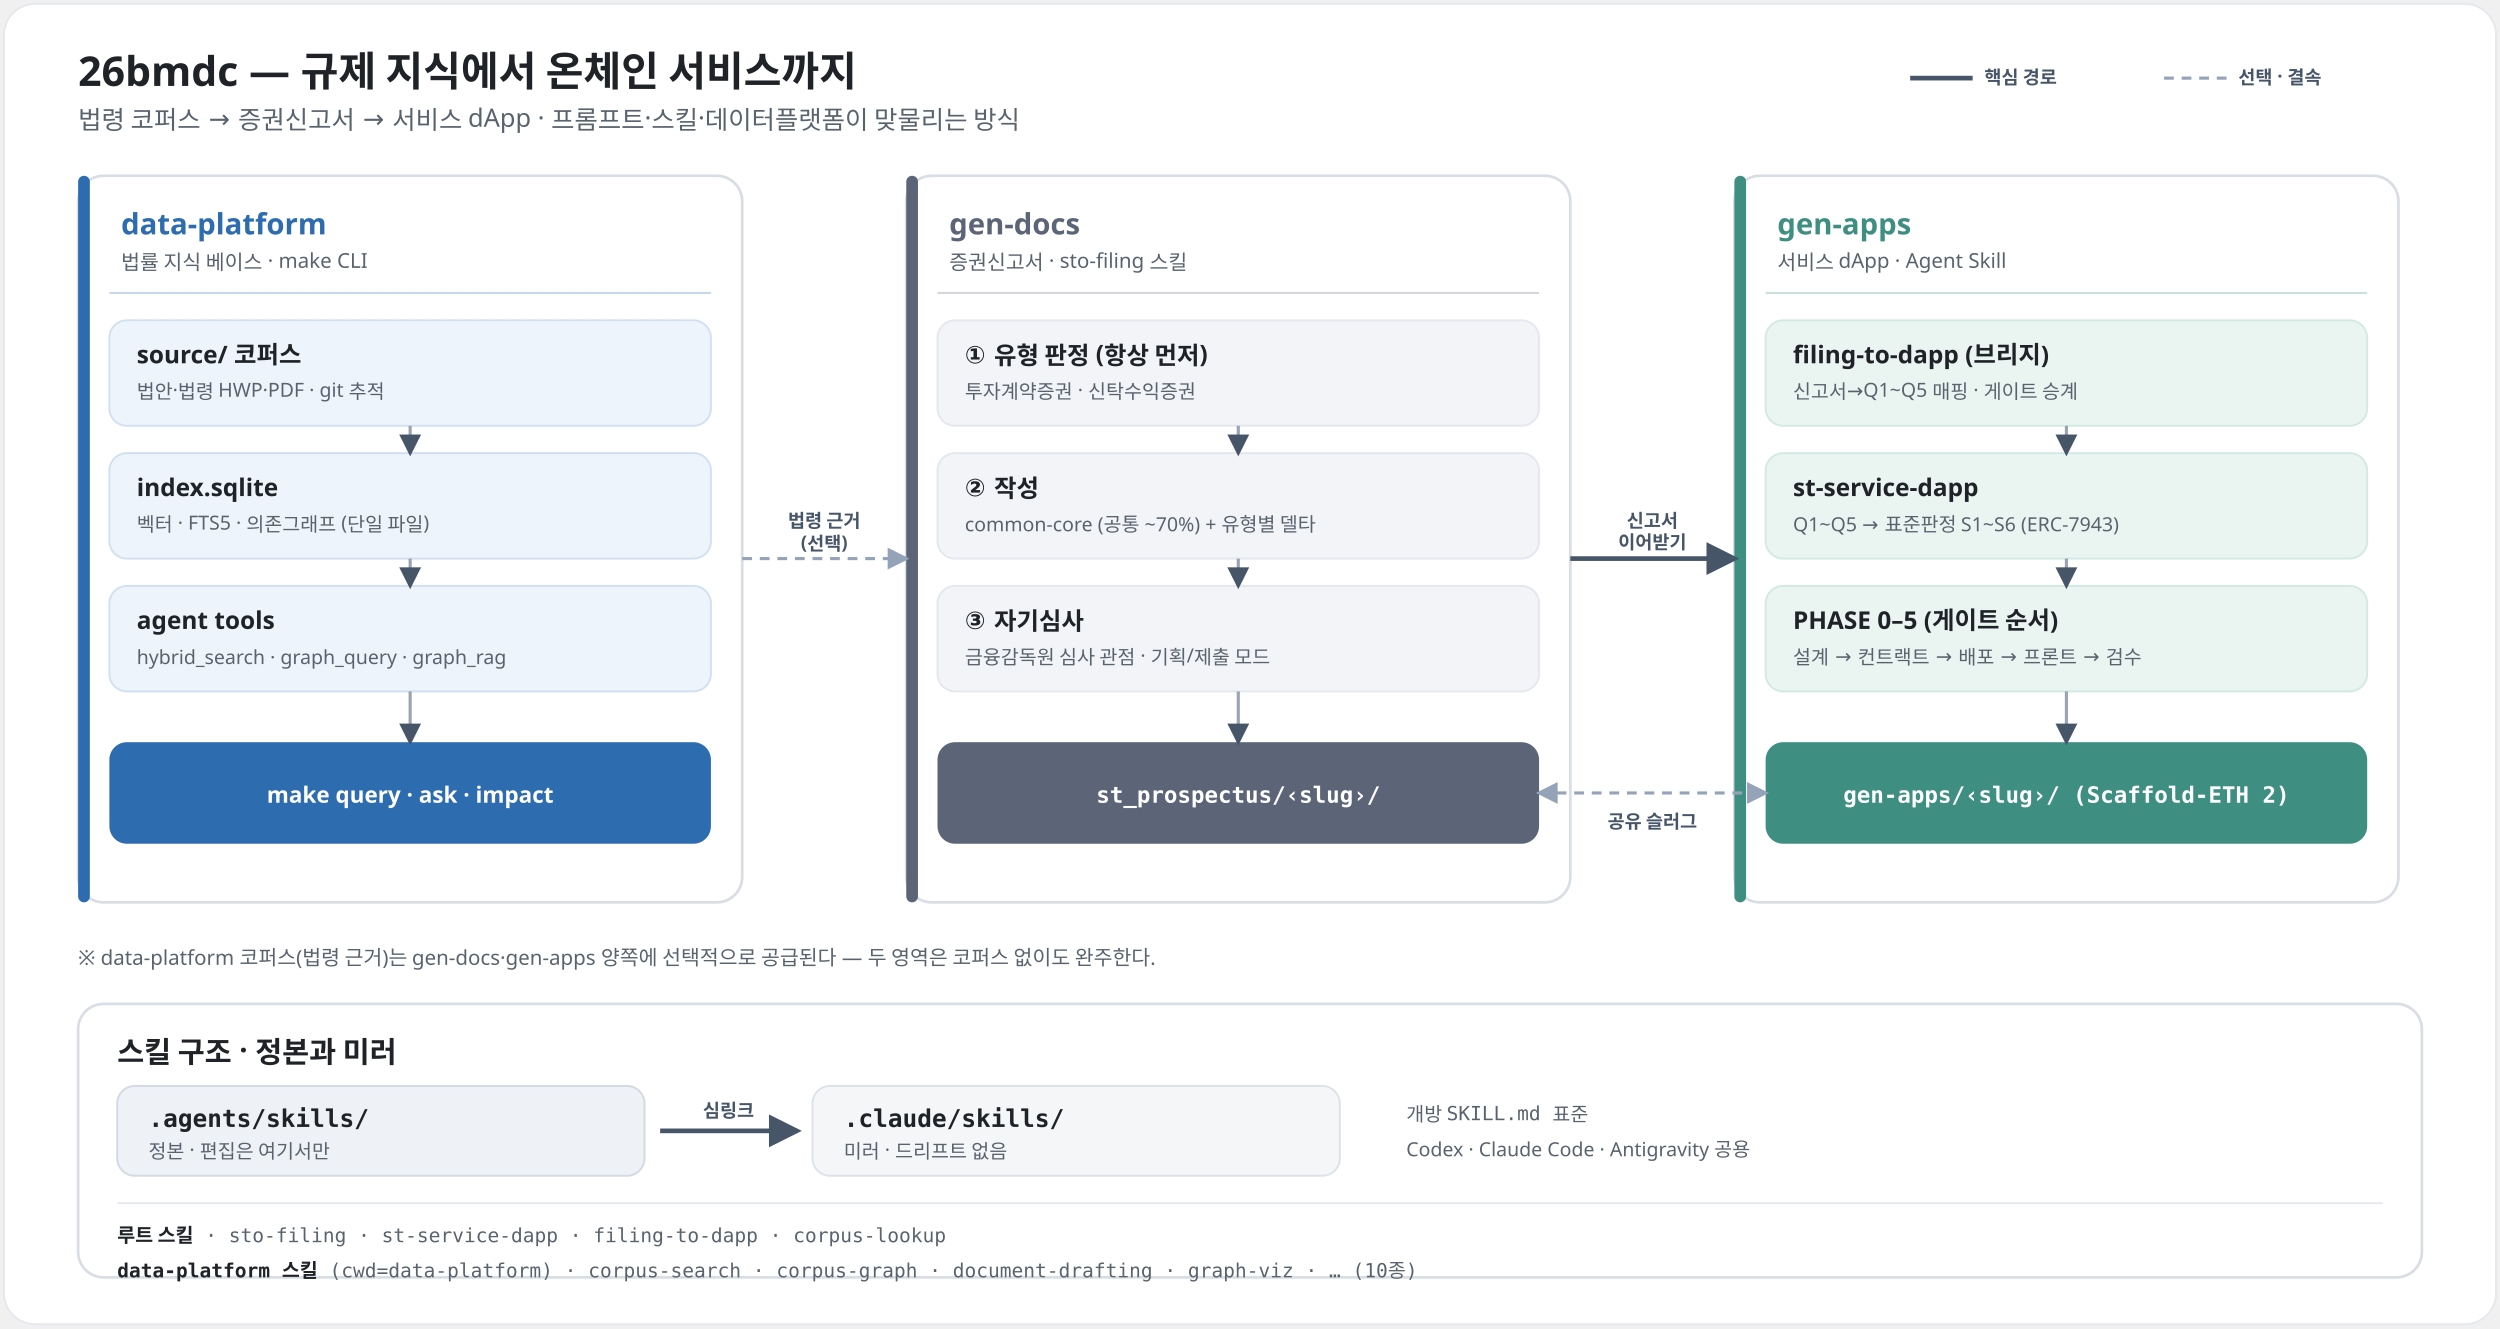
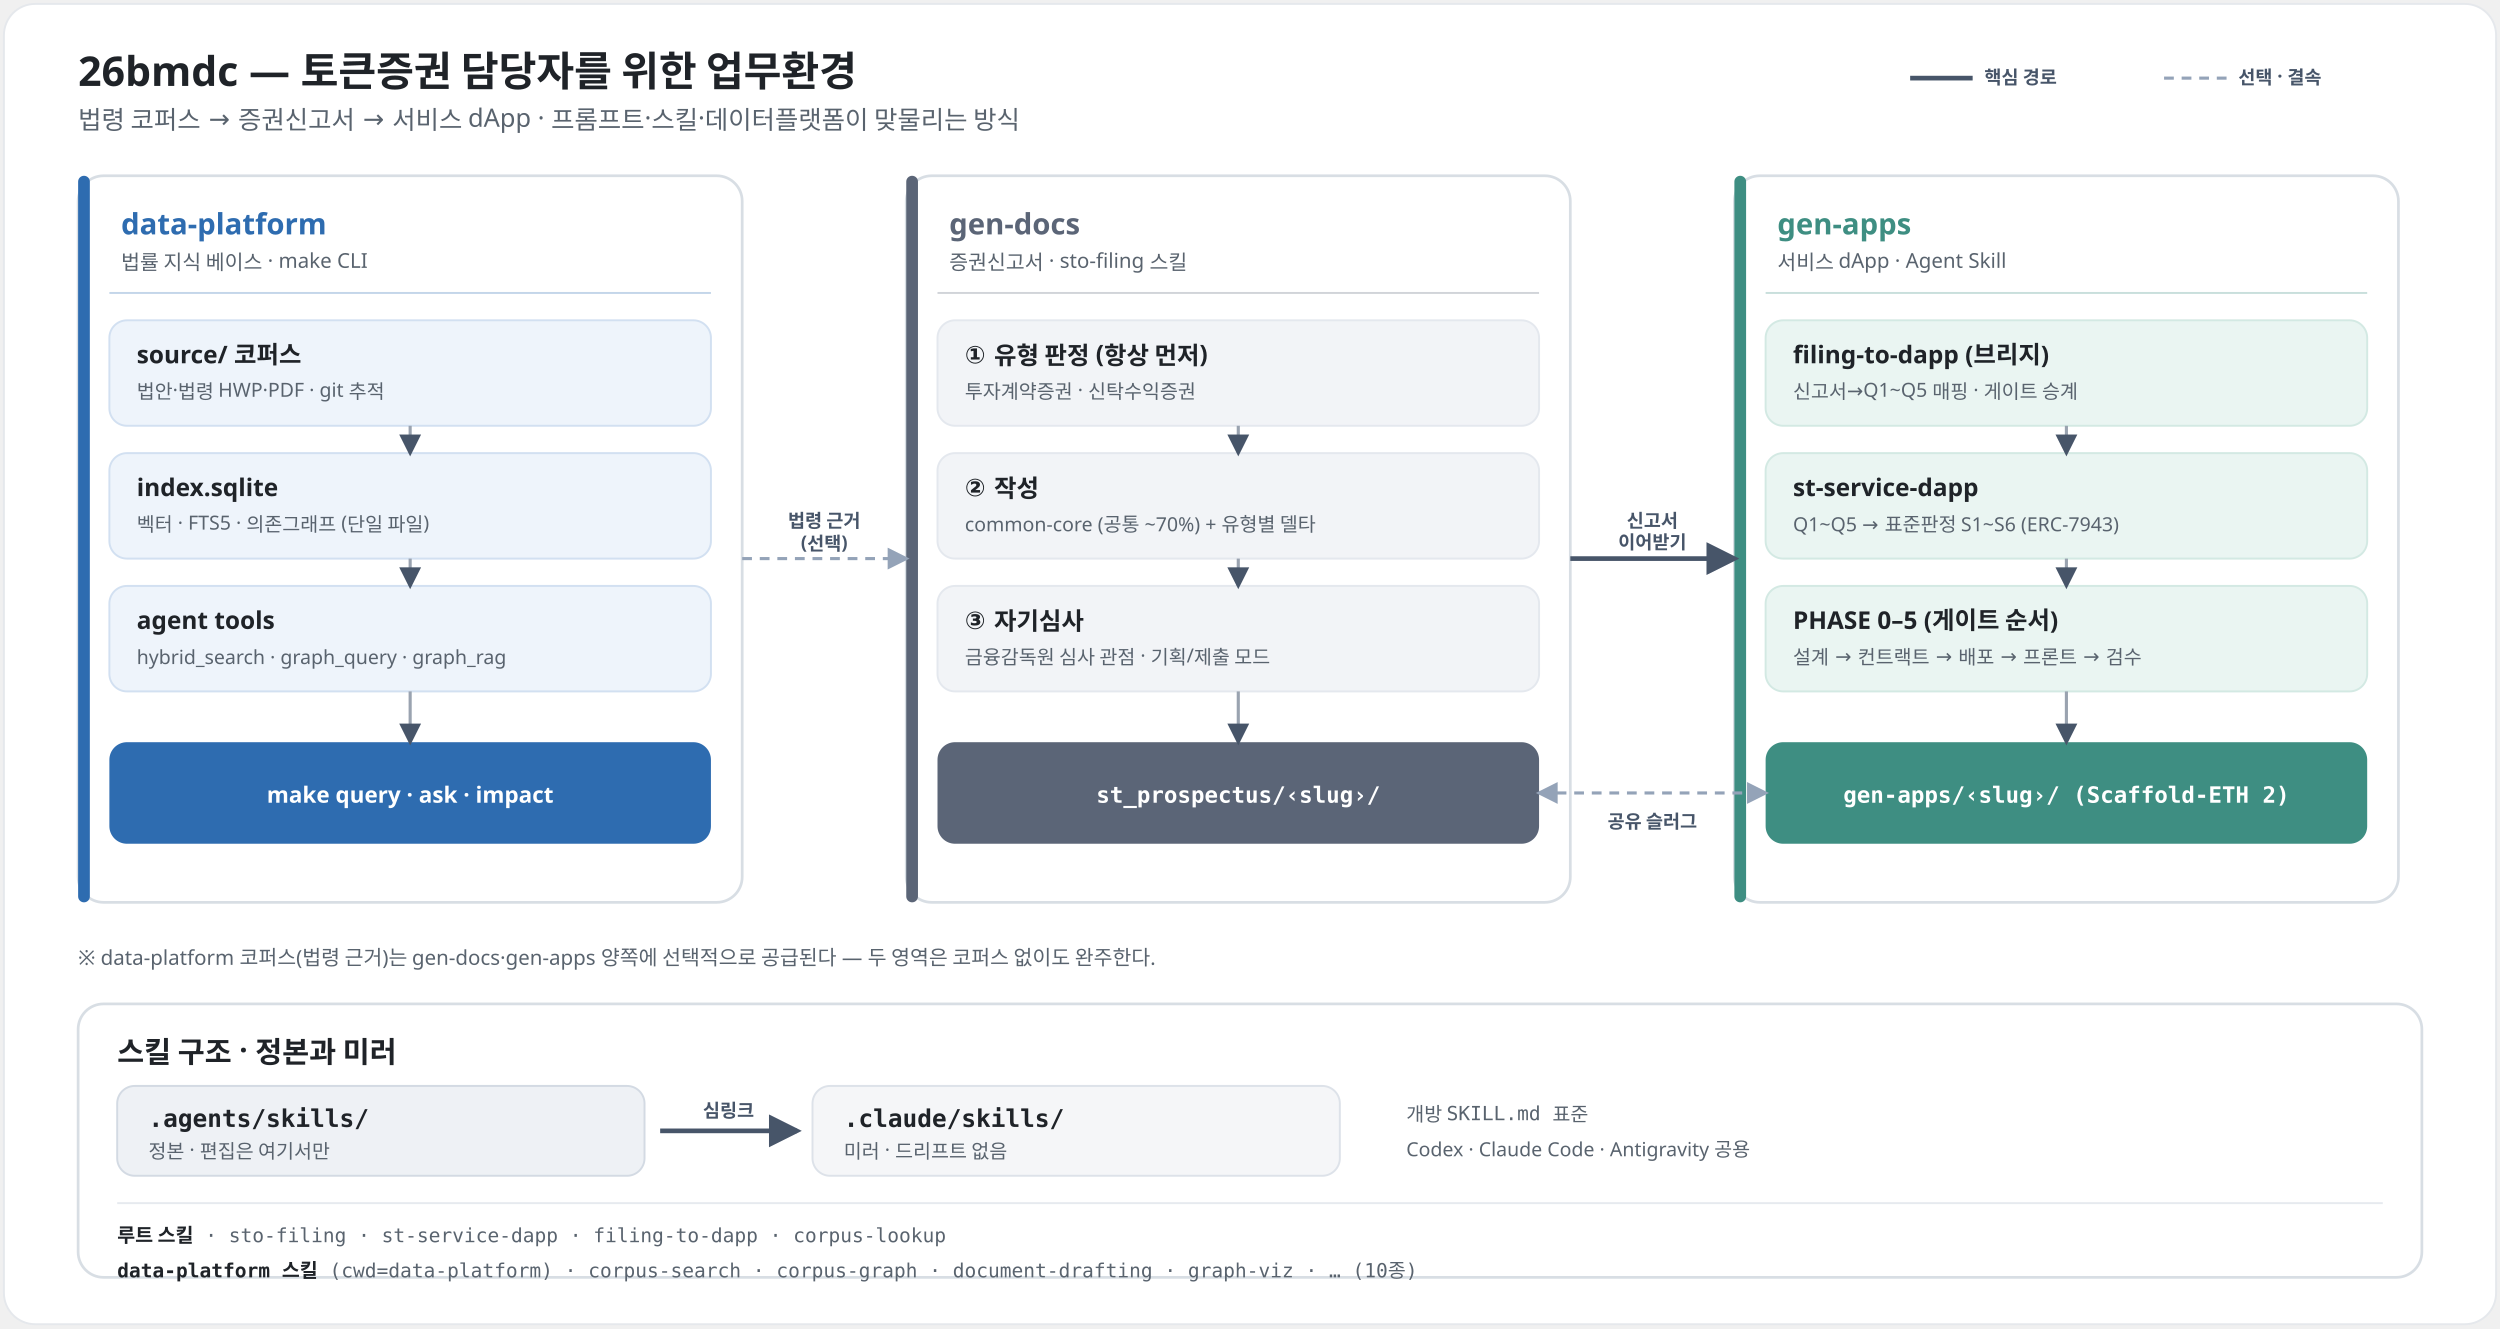
<svg xmlns="http://www.w3.org/2000/svg" viewBox="0 0 1280 680" font-family="'Apple SD Gothic Neo','Malgun Gothic','Noto Sans KR',sans-serif">
  <defs>
    <marker id="arw" viewBox="0 0 10 10" refX="8.5" refY="5" markerWidth="7" markerHeight="7" orient="auto-start-reverse">
      <path d="M0,0 L10,5 L0,10 z" fill="#475569" />
    </marker>
    <marker id="arwd" viewBox="0 0 10 10" refX="8.5" refY="5" markerWidth="7" markerHeight="7" orient="auto-start-reverse">
      <path d="M0,0 L10,5 L0,10 z" fill="#94a3b8" />
    </marker>
    <style>
      .title{font-size:21px;font-weight:800;fill:#1f2328}
      .sub{font-size:13px;fill:#59636e}
      .card{fill:#ffffff;stroke:#d8dee4;stroke-width:1.4}
      .atitle{font-size:15px;font-weight:800}
      .asub{font-size:10.5px;fill:#59636e}
      .step{font-size:12.5px;font-weight:700;fill:#1f2328}
      .desc{font-size:10px;fill:#59636e}
      .subc{stroke-width:1}
      .out{font-size:11.5px;font-weight:700}
      .lbl{font-size:9.5px;font-weight:600;fill:#475569}
      .note{font-size:10.5px;fill:#59636e}
      .mono{font-family:ui-monospace,Menlo,Consolas,monospace}
      .vflow{fill:none;stroke:#9aa3b0;stroke-width:1.6}
      .solid{fill:none;stroke:#475569;stroke-width:2.4}
      .dash{fill:none;stroke:#94a3b8;stroke-width:1.6;stroke-dasharray:5 4}
    </style>
  </defs>
  <rect x="2" y="2" width="1276" height="676" rx="16" fill="#ffffff" stroke="#e5e8ec" />
-   <text class="title" x="40" y="44">26bmdc — 규제 지식에서 온체인 서비스까지</text>
+   <text class="title" x="40" y="44">26bmdc — 토큰증권 담당자를 위한 업무환경</text>
  <text class="sub" x="40" y="66">법령 코퍼스 → 증권신고서 → 서비스 dApp · 프롬프트·스킬·데이터플랫폼이 맞물리는 방식</text>
  <line class="solid" x1="978" y1="40" x2="1010" y2="40" />
  <text class="lbl" x="1016" y="43">핵심 경로</text>
  <line class="dash" x1="1108" y1="40" x2="1140" y2="40" />
  <text class="lbl" x="1146" y="43">선택 · 결속</text>
  <g transform="translate(40,0)">
    <rect class="card" x="0" y="90" width="340" height="372" rx="13" />
    <rect x="0" y="90" width="6" height="372" rx="3" fill="#2E6CB0" />
    <text class="atitle" x="22" y="120" fill="#2E6CB0">data-platform</text>
    <text class="asub" x="22" y="138">법률 지식 베이스 · make CLI</text>
    <line x1="16" y1="150" x2="324" y2="150" stroke="#2E6CB0" stroke-opacity="0.28" />
    <rect class="subc" x="16" y="164" width="308" height="54" rx="9" fill="#eef4fb" stroke="#d2e0f1" />
    <text class="step" x="30" y="186">source/ 코퍼스</text>
    <text class="desc" x="30" y="204">법안·법령 HWP·PDF · git 추적</text>
    <rect class="subc" x="16" y="232" width="308" height="54" rx="9" fill="#eef4fb" stroke="#d2e0f1" />
    <text class="step" x="30" y="254">index.sqlite</text>
    <text class="desc" x="30" y="272">벡터 · FTS5 · 의존그래프 (단일 파일)</text>
    <rect class="subc" x="16" y="300" width="308" height="54" rx="9" fill="#eef4fb" stroke="#d2e0f1" />
    <text class="step" x="30" y="322">agent tools</text>
    <text class="desc" x="30" y="340">hybrid_search · graph_query · graph_rag</text>
    <rect x="16" y="380" width="308" height="52" rx="9" fill="#2E6CB0" />
    <text class="out" x="170" y="411" fill="#ffffff" text-anchor="middle">make query · ask · impact</text>
    <path class="vflow" d="M170,218 V232" marker-end="url(#arw)" />
    <path class="vflow" d="M170,286 V300" marker-end="url(#arw)" />
    <path class="vflow" d="M170,354 V380" marker-end="url(#arw)" />
  </g>
  <g transform="translate(464,0)">
    <rect class="card" x="0" y="90" width="340" height="372" rx="13" />
    <rect x="0" y="90" width="6" height="372" rx="3" fill="#5B6577" />
    <text class="atitle" x="22" y="120" fill="#5B6577">gen-docs</text>
    <text class="asub" x="22" y="138">증권신고서 · sto-filing 스킬</text>
    <line x1="16" y1="150" x2="324" y2="150" stroke="#5B6577" stroke-opacity="0.28" />
    <rect class="subc" x="16" y="164" width="308" height="54" rx="9" fill="#f2f4f7" stroke="#e4e8ee" />
    <text class="step" x="30" y="186">① 유형 판정 (항상 먼저)</text>
    <text class="desc" x="30" y="204">투자계약증권 · 신탁수익증권</text>
    <rect class="subc" x="16" y="232" width="308" height="54" rx="9" fill="#f2f4f7" stroke="#e4e8ee" />
    <text class="step" x="30" y="254">② 작성</text>
    <text class="desc" x="30" y="272">common-core (공통 ~70%) + 유형별 델타</text>
    <rect class="subc" x="16" y="300" width="308" height="54" rx="9" fill="#f2f4f7" stroke="#e4e8ee" />
    <text class="step" x="30" y="322">③ 자기심사</text>
    <text class="desc" x="30" y="340">금융감독원 심사 관점 · 기획/제출 모드</text>
    <rect x="16" y="380" width="308" height="52" rx="9" fill="#5B6577" />
    <text class="out mono" x="170" y="411" fill="#ffffff" text-anchor="middle">st_prospectus/‹slug›/</text>
    <path class="vflow" d="M170,218 V232" marker-end="url(#arw)" />
    <path class="vflow" d="M170,286 V300" marker-end="url(#arw)" />
    <path class="vflow" d="M170,354 V380" marker-end="url(#arw)" />
  </g>
  <g transform="translate(888,0)">
    <rect class="card" x="0" y="90" width="340" height="372" rx="13" />
    <rect x="0" y="90" width="6" height="372" rx="3" fill="#3E8E82" />
    <text class="atitle" x="22" y="120" fill="#3E8E82">gen-apps</text>
    <text class="asub" x="22" y="138">서비스 dApp · Agent Skill</text>
    <line x1="16" y1="150" x2="324" y2="150" stroke="#3E8E82" stroke-opacity="0.28" />
    <rect class="subc" x="16" y="164" width="308" height="54" rx="9" fill="#eaf5f2" stroke="#d3e9e3" />
    <text class="step" x="30" y="186">filing-to-dapp (브리지)</text>
    <text class="desc" x="30" y="204">신고서→Q1~Q5 매핑 · 게이트 승계</text>
    <rect class="subc" x="16" y="232" width="308" height="54" rx="9" fill="#eaf5f2" stroke="#d3e9e3" />
    <text class="step" x="30" y="254">st-service-dapp</text>
    <text class="desc" x="30" y="272">Q1~Q5 → 표준판정 S1~S6 (ERC-7943)</text>
    <rect class="subc" x="16" y="300" width="308" height="54" rx="9" fill="#eaf5f2" stroke="#d3e9e3" />
    <text class="step" x="30" y="322">PHASE 0–5 (게이트 순서)</text>
    <text class="desc" x="30" y="340">설계 → 컨트랙트 → 배포 → 프론트 → 검수</text>
    <rect x="16" y="380" width="308" height="52" rx="9" fill="#3E8E82" />
    <text class="out mono" x="170" y="411" fill="#ffffff" text-anchor="middle">gen-apps/‹slug›/ (Scaffold-ETH 2)</text>
    <path class="vflow" d="M170,218 V232" marker-end="url(#arw)" />
    <path class="vflow" d="M170,286 V300" marker-end="url(#arw)" />
    <path class="vflow" d="M170,354 V380" marker-end="url(#arw)" />
  </g>
  <path class="dash" d="M380,286 H464" marker-end="url(#arwd)" />
  <text class="lbl" x="422" y="270" text-anchor="middle">법령 근거</text>
  <text class="lbl" x="422" y="281" text-anchor="middle">(선택)</text>
  <path class="solid" d="M804,286 H888" marker-end="url(#arw)" />
  <text class="lbl" x="846" y="270" text-anchor="middle">신고서</text>
  <text class="lbl" x="846" y="281" text-anchor="middle">이어받기</text>
  <path class="dash" d="M788,406 H904" marker-start="url(#arwd)" marker-end="url(#arwd)" />
  <text class="lbl" x="846" y="424" text-anchor="middle">공유 슬러그</text>
  <text class="note" x="40" y="494">※ data-platform 코퍼스(법령 근거)는 gen-docs·gen-apps 양쪽에 선택적으로 공급된다 — 두 영역은 코퍼스 없이도 완주한다.</text>
  <rect class="card" x="40" y="514" width="1200" height="140" rx="13" />
  <text class="atitle" x="60" y="544" fill="#1f2328" font-size="14">스킬 구조 · 정본과 미러</text>
  <rect x="60" y="556" width="270" height="46" rx="9" fill="#eef1f5" stroke="#d3dae3" />
  <text class="step mono" x="76" y="577">.agents/skills/</text>
  <text class="desc" x="76" y="593">정본 · 편집은 여기서만</text>
  <path class="solid" d="M338,579 H408" marker-end="url(#arw)" />
  <text class="lbl" x="373" y="572" text-anchor="middle">심링크</text>
  <rect x="416" y="556" width="270" height="46" rx="9" fill="#f5f6f8" stroke="#dde2e9" />
  <text class="step mono" x="432" y="577">.claude/skills/</text>
  <text class="desc" x="432" y="593">미러 · 드리프트 없음</text>
  <text class="desc mono" x="720" y="574">개방 SKILL.md 표준</text>
  <text class="desc" x="720" y="592">Codex · Claude Code · Antigravity 공용</text>
  <line x1="60" y1="616" x2="1220" y2="616" stroke="#e6eaef" />
  <text class="desc mono" x="60" y="636">
    <tspan fill="#1f2328" font-weight="700">루트 스킬</tspan>  ·  sto-filing · st-service-dapp · filing-to-dapp · corpus-lookup</text>
  <text class="desc mono" x="60" y="654">
    <tspan fill="#1f2328" font-weight="700">data-platform 스킬</tspan> (cwd=data-platform)  ·  corpus-search · corpus-graph · document-drafting · graph-viz · … (10종)</text>
</svg>
